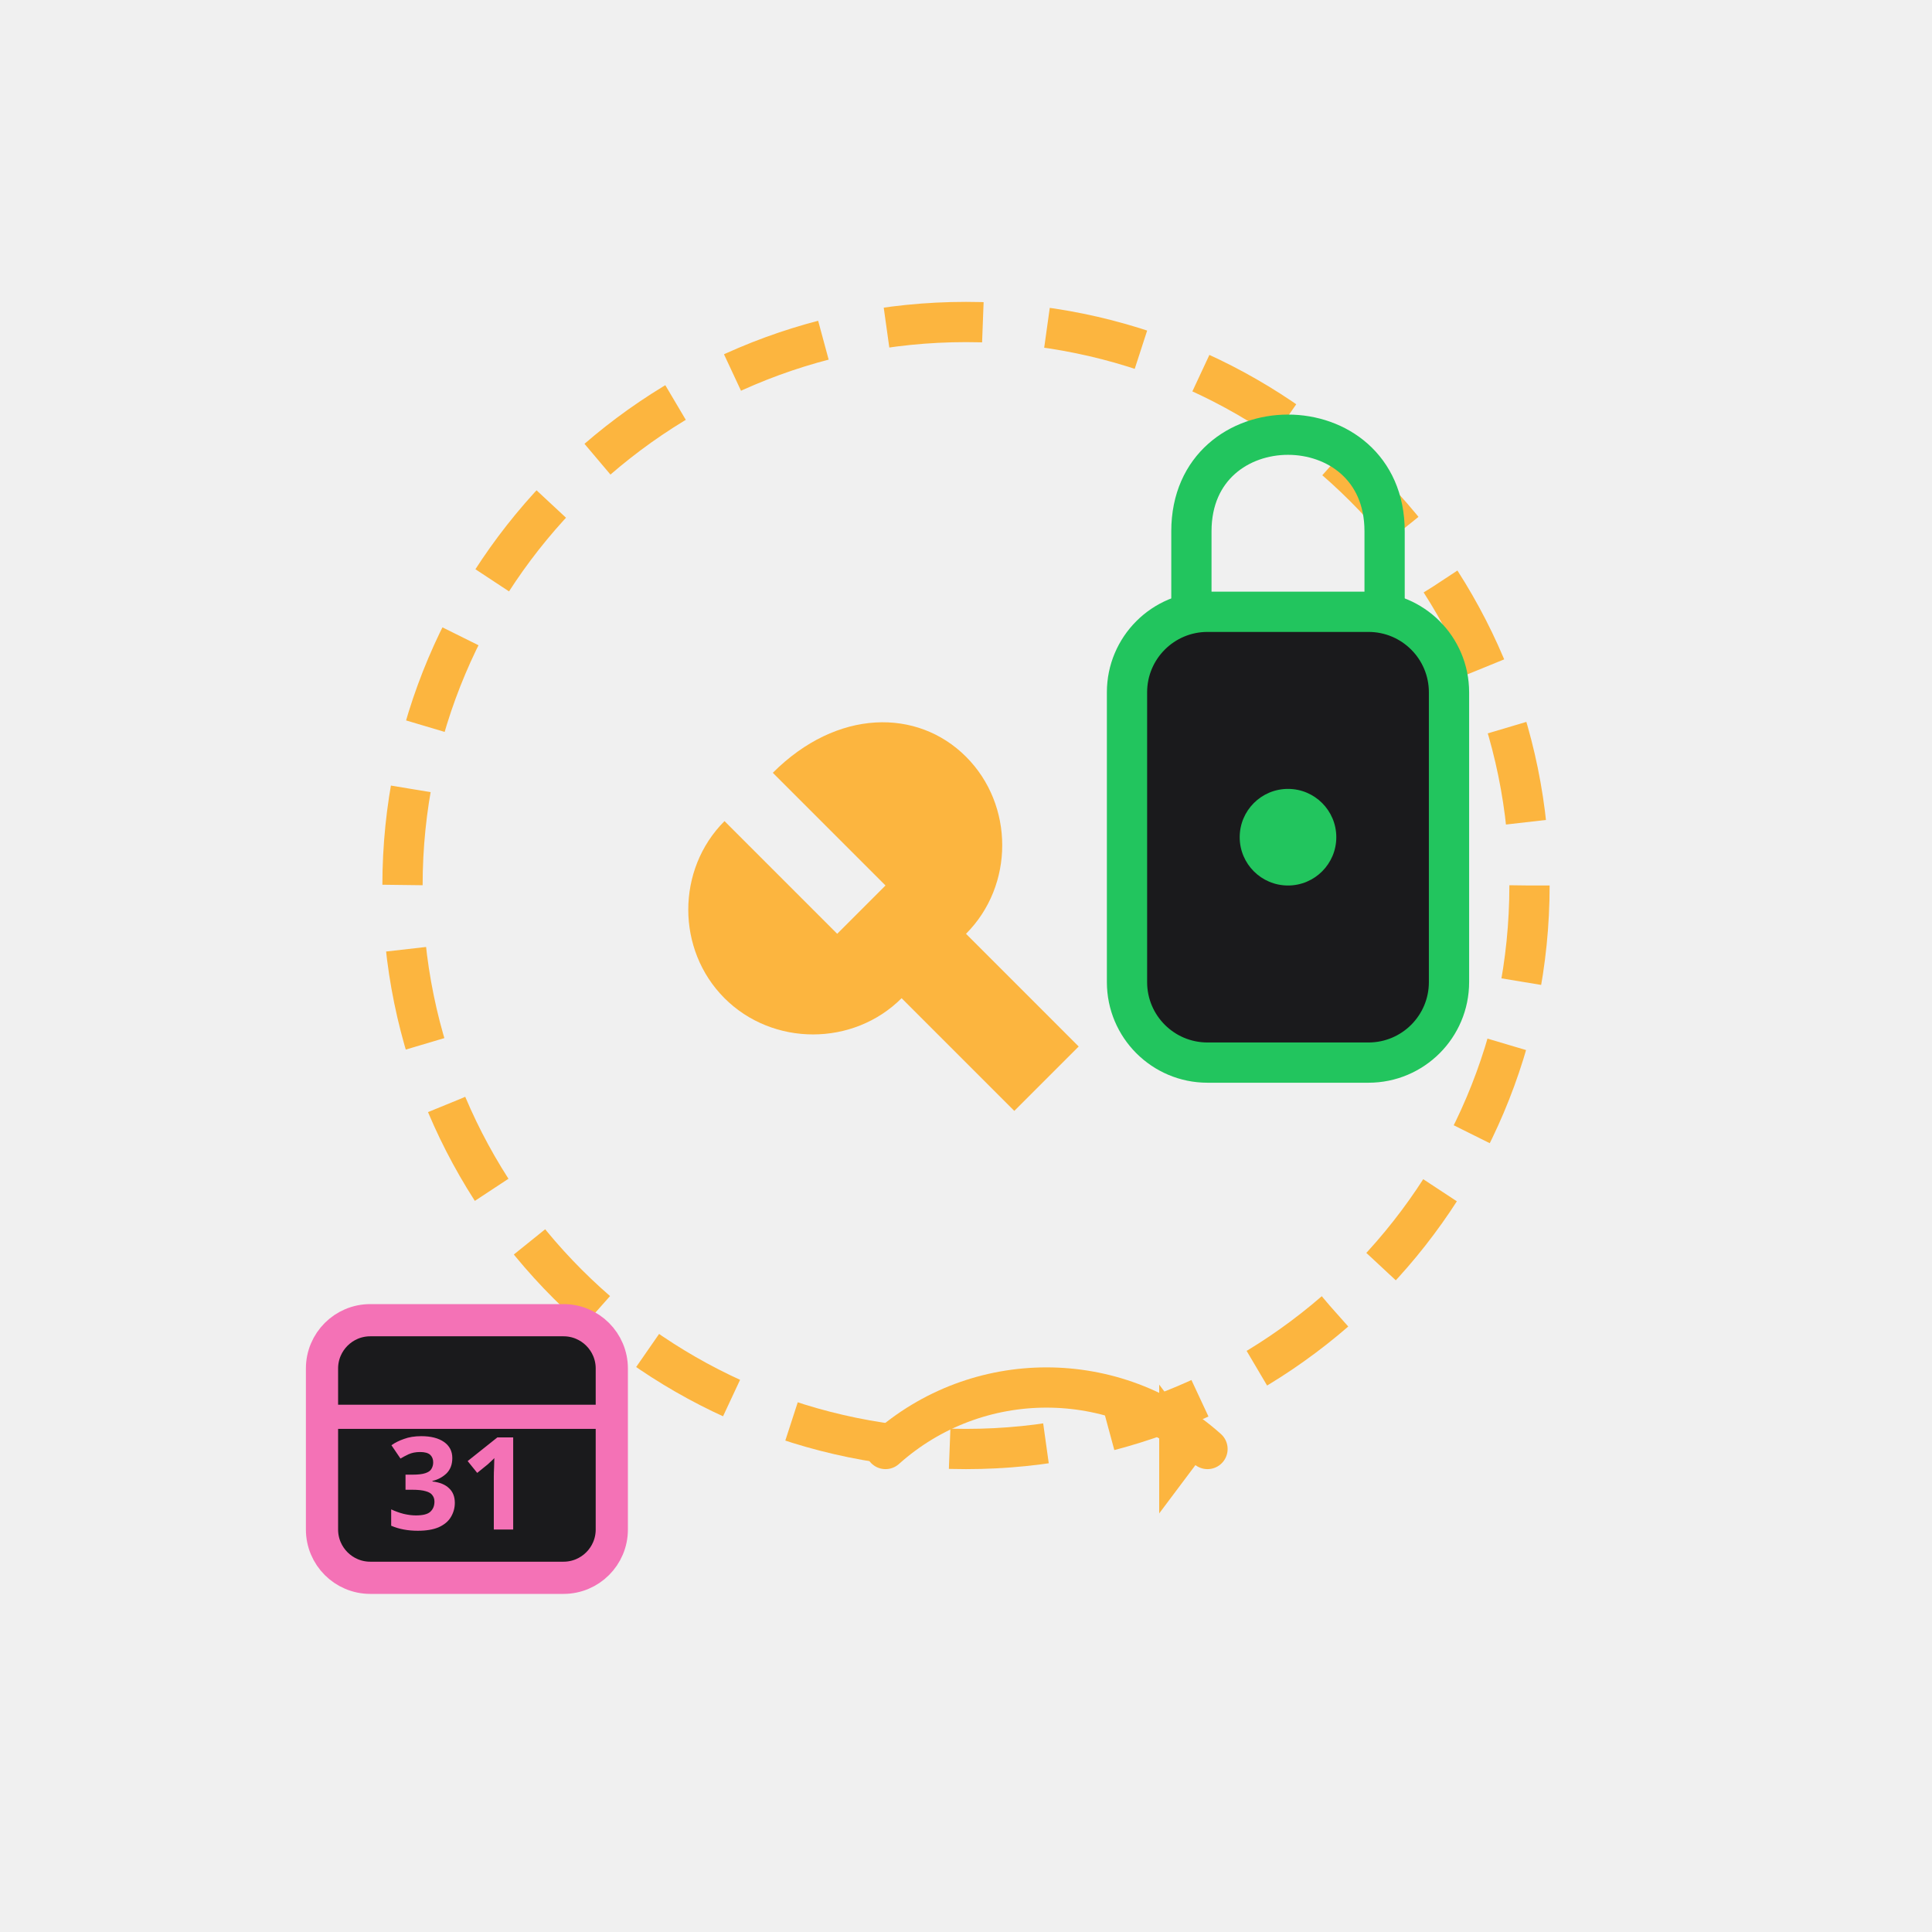
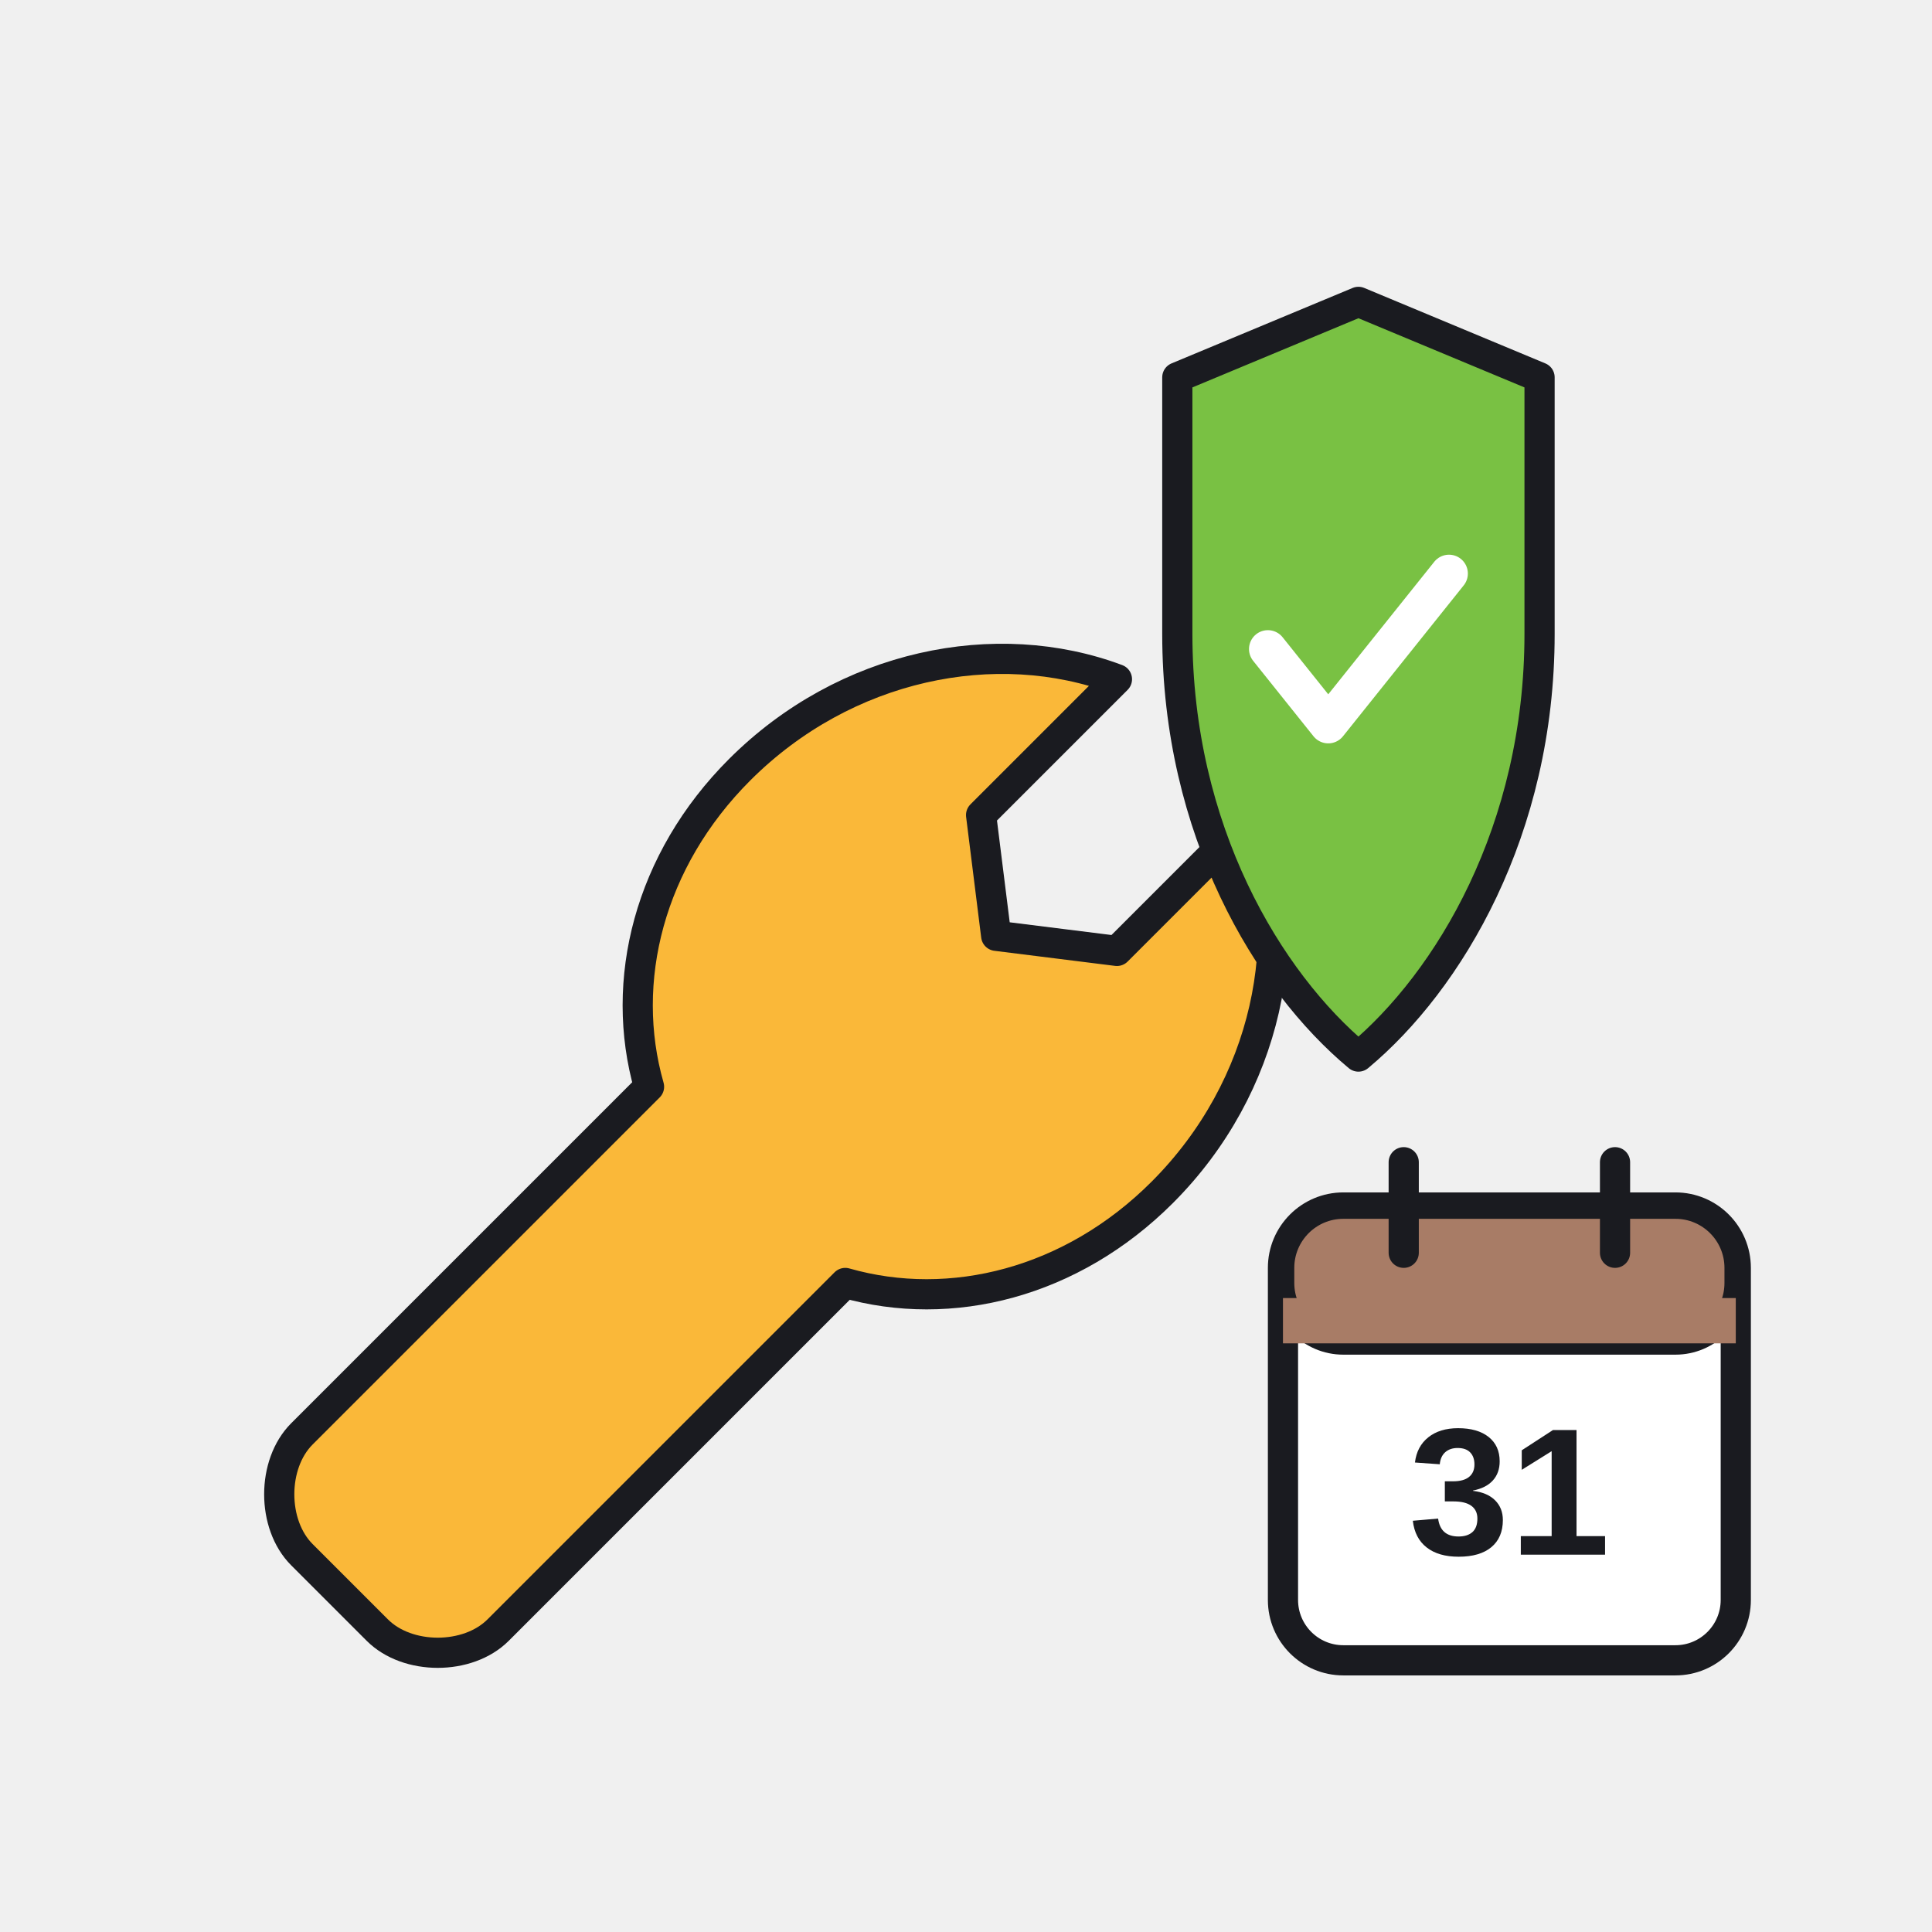
- <svg xmlns="http://www.w3.org/2000/svg" viewBox="0 0 120 120" fill="none">
-   <circle cx="60" cy="55" r="35" fill="none" stroke="#FCB53F" stroke-width="2.5" stroke-dasharray="6 4" />
-   <path d="M48 48 L55 55 L52 58 L45 51 C42 54 42 59 45 62 C48 65 53 65 56 62 L63 69 L67 65 L60 58 C63 55 63 50 60 47 C57 44 52 44 48 48Z" fill="#FCB53F" />
-   <rect x="70" y="38" width="20" height="28" rx="5" fill="#1a1a1c" stroke="#22c55e" stroke-width="2.5" />
-   <path d="M74 38 L74 33 C74 29 77 27 80 27 C83 27 86 29 86 33 L86 38" stroke="#22c55e" stroke-width="2.5" fill="none" />
-   <circle cx="80" cy="52" r="3" fill="#22c55e" />
-   <rect x="20" y="82" width="18" height="16" rx="3" fill="#1a1a1c" stroke="#f472b6" stroke-width="2" />
-   <line x1="20" y1="88" x2="38" y2="88" stroke="#f472b6" stroke-width="1.5" />
-   <text x="24" y="95" font-family="sans-serif" font-size="8" fill="#f472b6" font-weight="700">31</text>
-   <path d="M55 90 A15 15 0 0 1 75 90" stroke="#FCB53F" stroke-width="2.5" fill="none" stroke-linecap="round" />
-   <polygon points="75,90 72,86 72,94" fill="#FCB53F" />
+ <svg xmlns="http://www.w3.org/2000/svg" viewBox="0 0 512 512" stroke-linecap="round" stroke-linejoin="round">
+   <path d="M80 380 L172 288 C164 260 172 228 196 204 C224 176 264 168 296 180 L260 216 L264 248 L296 252 L332 216 C344 248 336 288 308 316 C284 340 252 348 224 340 L132 432 C124 440 108 440 100 432 L80 412 C72 404 72 388 80 380 Z" fill="#FAB839" stroke="#1A1B20" stroke-width="8" />
+   <path d="M360 80 L312 100 L312 168 C312 220 336 260 360 280 C384 260 408 220 408 168 L408 100 Z" fill="#79C143" stroke="#1A1B20" stroke-width="8" />
+   <polyline points="336,172 352,192 384,152" fill="none" stroke="#FFFFFF" stroke-width="10" />
+   <rect x="340" y="320" width="120" height="120" rx="16" fill="#FFFFFF" stroke="#1A1B20" stroke-width="8" />
+   <rect x="340" y="320" width="120" height="36" rx="16" fill="#A87C66" stroke="#1A1B20" stroke-width="6" />
+   <rect x="340" y="344" width="120" height="12" rx="0" fill="#A87C66" stroke="none" />
+   <line x1="372" y1="308" x2="372" y2="332" stroke="#1A1B20" stroke-width="8" />
+   <line x1="428" y1="308" x2="428" y2="332" stroke="#1A1B20" stroke-width="8" />
+   <text x="400" y="412" font-family="Arial, sans-serif" font-size="48" font-weight="bold" fill="#1A1B20" stroke="none" text-anchor="middle">31</text>
</svg>
